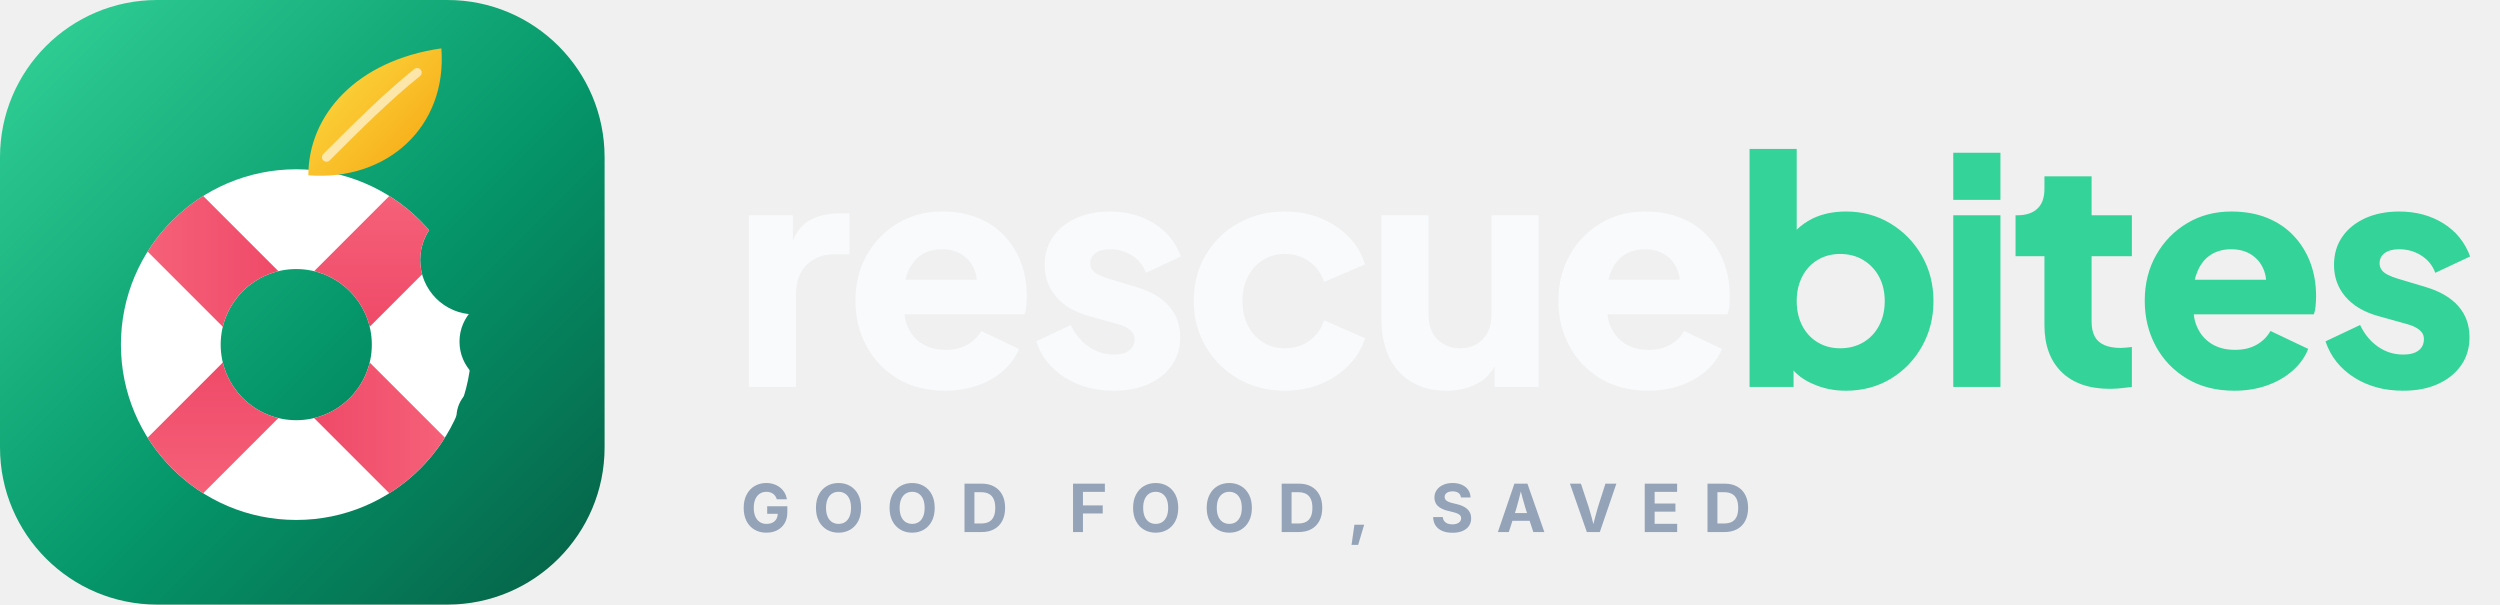
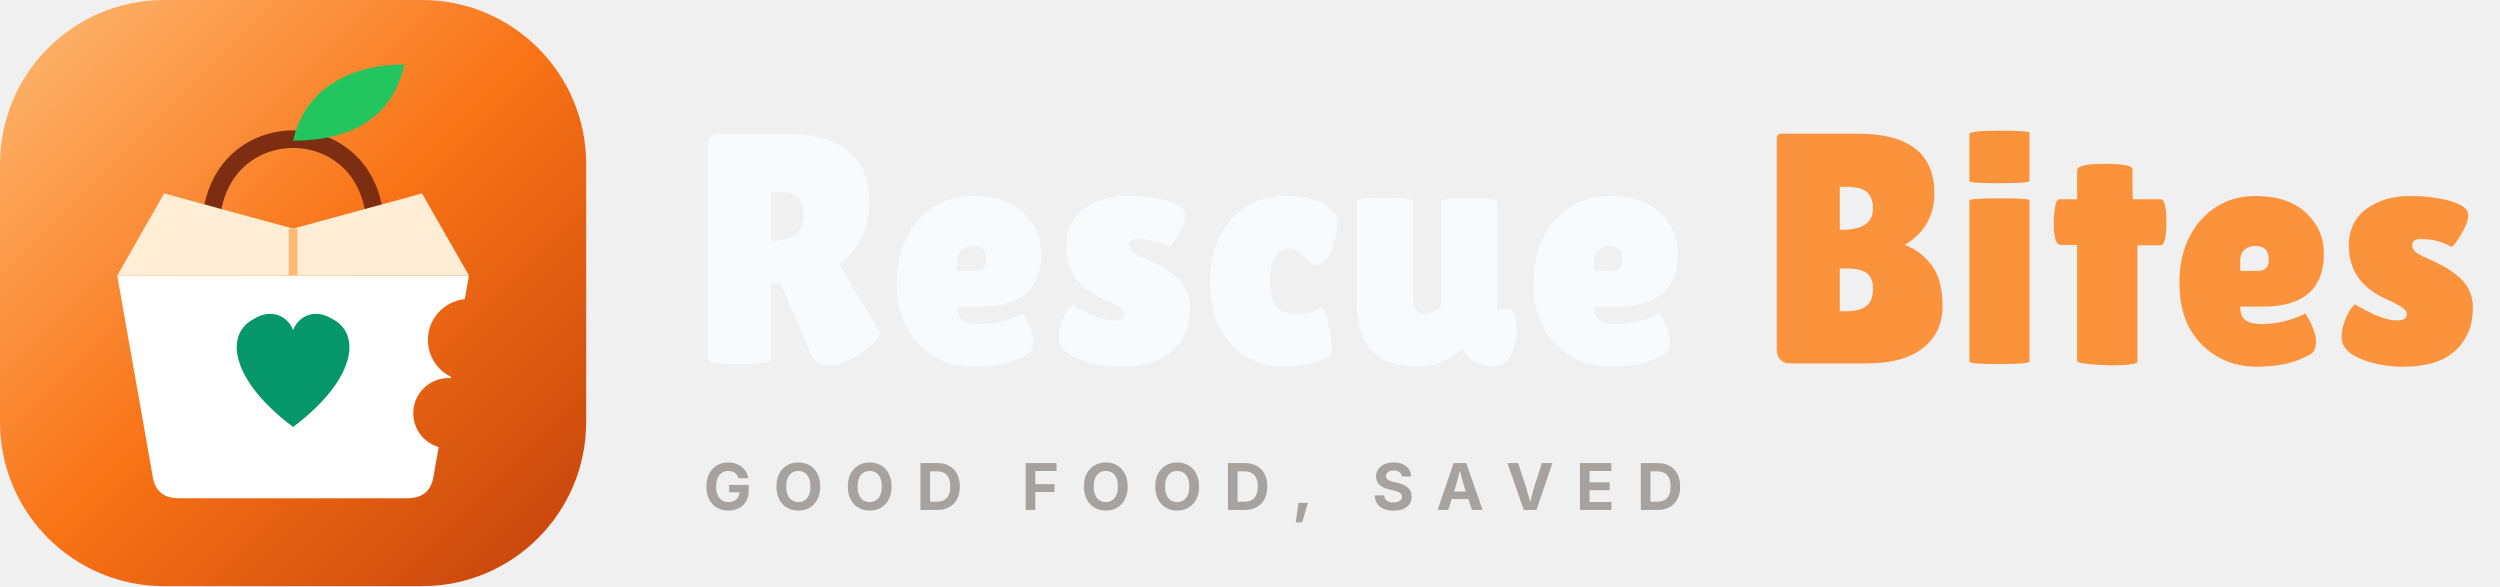
- <svg xmlns="http://www.w3.org/2000/svg" viewBox="0 0 827 200" role="img" aria-label="Rescue Bites">
+ <svg xmlns="http://www.w3.org/2000/svg" viewBox="0 0 853 200" role="img" aria-label="Rescue Bites">
  <defs>
-     <linearGradient id="d-tile" x1="0" y1="0" x2="200" y2="200" gradientUnits="userSpaceOnUse">
-       <stop offset="0" stop-color="#34D399" />
-       <stop offset=".55" stop-color="#059669" />
-       <stop offset="1" stop-color="#065F46" />
+     <linearGradient id="logodarksvg-tile" x1="0" y1="0" x2="200" y2="200" gradientUnits="userSpaceOnUse">
+       <stop offset="0" stop-color="#FDBA74" />
+       <stop offset=".5" stop-color="#F97316" />
+       <stop offset="1" stop-color="#C2410C" />
    </linearGradient>
-     <linearGradient id="d-leaf" x1="100" y1="16" x2="150" y2="62" gradientUnits="userSpaceOnUse">
-       <stop offset="0" stop-color="#FDE047" />
-       <stop offset="1" stop-color="#F59E0B" />
-     </linearGradient>
-     <linearGradient id="d-band" x1="40" y1="56" x2="156" y2="172" gradientUnits="userSpaceOnUse">
-       <stop offset="0" stop-color="#FB7185" />
-       <stop offset="1" stop-color="#E11D48" />
-     </linearGradient>
-     <mask id="d-ring" maskUnits="userSpaceOnUse" x="0" y="0" width="200" height="200">
-       <rect width="200" height="200" fill="#000" />
-       <circle cx="98" cy="114" r="58" fill="#fff" />
-       <circle cx="98" cy="114" r="25" fill="#000" />
-       <circle cx="157" cy="86" r="18" fill="#000" />
-       <circle cx="167" cy="113" r="15" fill="#000" />
-       <circle cx="162" cy="138" r="11" fill="#000" />
+     <mask id="logodarksvg-bite" maskUnits="userSpaceOnUse" x="0" y="0" width="200" height="200">
+       <rect width="200" height="200" fill="#fff" />
+       <circle cx="160" cy="116" r="14" fill="#000" />
+       <circle cx="153" cy="141" r="12" fill="#000" />
    </mask>
  </defs>
-   <rect width="200" height="200" rx="52" fill="url(#d-tile)" />
-   <g>
-     <rect width="200" height="200" fill="#fff" mask="url(#d-ring)" />
-     <g mask="url(#d-ring)">
-       <rect x="85" y="52" width="26" height="41" fill="url(#d-band)" transform="rotate(45 98 114)" />
-       <rect x="85" y="52" width="26" height="41" fill="url(#d-band)" transform="rotate(135 98 114)" />
-       <rect x="85" y="52" width="26" height="41" fill="url(#d-band)" transform="rotate(225 98 114)" />
-       <rect x="85" y="52" width="26" height="41" fill="url(#d-band)" transform="rotate(315 98 114)" />
+   <rect class="tile" width="200" height="200" rx="56" fill="url(#logodarksvg-tile)" />
+   <g class="mark">
+     <path class="handle" d="M72 76 C 74 38, 126 38, 128 76" fill="none" stroke="#7C2D12" stroke-width="6" stroke-linecap="round" />
+     <path class="leaf" d="M100 48 C 104 30, 120 22, 138 22 C 134 40, 120 48, 100 48 Z" fill="#22C55E" />
+     <g class="box" mask="url(#logodarksvg-bite)">
+       <path d="M40 94 L160 94 L148 162 Q147 170 139 170 L61 170 Q53 170 52 162 Z" fill="#fff" />
+       <path d="M40 94 L56 66 L100 78 L144 66 L160 94 Z" fill="#FFEDD5" />
+       <path d="M100 78 L100 94" stroke="#FDBA74" stroke-width="3" />
    </g>
-     <path d="M102 58 C 102 38, 118 20, 146 16 C 148 42, 128 60, 102 58 Z" fill="url(#d-leaf)" />
-     <path d="M108 52 C 118 42, 128 32, 138 24" fill="none" stroke="#fff" stroke-opacity=".6" stroke-width="3" stroke-linecap="round" />
+     <g transform="translate(-32 -18) scale(1.32)">
+       <path class="heart" d="M100 124 C 84 112, 82 100, 90 96 C 95 93, 99 96, 100 99 C 101 96, 105 93, 110 96 C 118 100, 116 112, 100 124 Z" fill="#059669" />
+     </g>
  </g>
-   <path d="M263.32 128L247.72 128L247.72 71.22L262.28 71.22L262.28 79.64Q264.15 75.06 267.48 73.09L267.48 73.09Q271.74 70.59 277.67 70.59L277.67 70.59L281 70.59L281 84.11L276.11 84.11Q270.39 84.11 266.86 87.60Q263.32 91.08 263.32 97.42L263.32 97.42L263.32 128ZM312.62 129.25L312.62 129.25Q303.57 129.25 296.91 125.24Q290.26 121.24 286.62 114.48Q282.98 107.72 282.98 99.50L282.98 99.50Q282.98 90.98 286.77 84.32Q290.57 77.66 297.02 73.82Q303.46 69.97 311.58 69.97L311.58 69.97Q318.34 69.97 323.54 72.10Q328.74 74.23 332.32 78.08Q335.91 81.93 337.78 86.97Q339.66 92.02 339.66 97.94L339.66 97.94Q339.66 99.61 339.50 101.22Q339.34 102.83 338.93 103.98L338.93 103.98L299.20 103.98Q299.41 106.16 300.24 108.03L300.24 108.03Q301.80 111.67 305.02 113.70Q308.25 115.73 312.82 115.73L312.82 115.73Q316.98 115.73 319.95 114.06Q322.91 112.40 324.58 109.49L324.58 109.49L337.06 115.42Q335.39 119.58 331.80 122.70Q328.22 125.82 323.33 127.53Q318.44 129.25 312.62 129.25ZM299.51 92.54L299.51 92.54L323.12 92.54Q323.02 91.18 322.60 89.94L322.60 89.94Q321.46 86.50 318.60 84.48Q315.74 82.45 311.58 82.45L311.58 82.45Q307.52 82.45 304.61 84.42Q301.70 86.40 300.24 90.25L300.24 90.25Q299.82 91.29 299.51 92.54ZM368.46 129.25L368.46 129.25Q359.10 129.25 352.19 124.83Q345.27 120.41 342.78 112.92L342.78 112.92L354.22 107.51Q356.40 112.09 360.14 114.69Q363.89 117.29 368.46 117.29L368.46 117.29Q371.79 117.29 373.56 115.94Q375.33 114.58 375.33 112.19L375.33 112.19Q375.33 110.94 374.70 110.06Q374.08 109.18 372.83 108.45Q371.58 107.72 369.71 107.20L369.71 107.20L360.04 104.50Q353.07 102.52 349.33 98.10Q345.58 93.68 345.58 87.65L345.58 87.65Q345.58 82.34 348.29 78.39Q350.99 74.44 355.88 72.20Q360.77 69.97 367.11 69.97L367.11 69.97Q375.43 69.97 381.72 73.87Q388.02 77.77 390.62 84.84L390.62 84.84L379.07 90.25Q377.82 86.71 374.55 84.58Q371.27 82.45 367.11 82.45L367.11 82.45Q364.10 82.45 362.38 83.70Q360.66 84.94 360.66 87.13L360.66 87.13Q360.66 88.27 361.29 89.21Q361.91 90.14 363.32 90.87Q364.72 91.60 366.80 92.22L366.80 92.22L375.85 94.93Q382.92 97.01 386.66 101.22Q390.41 105.43 390.41 111.57L390.41 111.57Q390.41 116.87 387.65 120.82Q384.90 124.78 380.01 127.01Q375.12 129.25 368.46 129.25ZM425.04 129.25L425.04 129.25Q416.51 129.25 409.70 125.35Q402.89 121.45 398.88 114.69Q394.88 107.93 394.88 99.50L394.88 99.50Q394.88 91.08 398.83 84.37Q402.78 77.66 409.65 73.82Q416.51 69.97 425.04 69.97L425.04 69.97Q431.38 69.97 436.79 72.15Q442.20 74.34 446.05 78.24Q449.90 82.14 451.56 87.44L451.56 87.44L438.04 93.26Q436.58 89 433.10 86.50Q429.62 84.01 425.04 84.01L425.04 84.01Q420.98 84.01 417.81 85.98Q414.64 87.96 412.82 91.50Q411 95.03 411 99.61L411 99.61Q411 104.18 412.82 107.72Q414.64 111.26 417.81 113.23Q420.98 115.21 425.04 115.21L425.04 115.21Q429.72 115.21 433.15 112.71Q436.58 110.22 438.04 105.95L438.04 105.95L451.56 111.88Q450 116.87 446.15 120.82Q442.30 124.78 436.90 127.01Q431.49 129.25 425.04 129.25ZM478.50 129.25L478.50 129.25Q471.63 129.25 466.80 126.28Q461.96 123.32 459.46 118.02Q456.97 112.71 456.97 105.64L456.97 105.64L456.97 71.22L472.57 71.22L472.57 104.39Q472.57 107.62 473.87 110.06Q475.17 112.50 477.56 113.86Q479.95 115.21 482.97 115.21L482.97 115.21Q486.09 115.21 488.43 113.86Q490.77 112.50 492.07 110.06Q493.37 107.62 493.37 104.39L493.37 104.39L493.37 71.22L508.97 71.22L508.97 128L494.41 128L494.41 121.14Q492.43 124.78 488.90 126.75L488.90 126.75Q484.42 129.25 478.50 129.25ZM545.16 129.25L545.16 129.25Q536.11 129.25 529.46 125.24Q522.80 121.24 519.16 114.48Q515.52 107.72 515.52 99.50L515.52 99.50Q515.52 90.98 519.32 84.32Q523.11 77.66 529.56 73.82Q536.01 69.97 544.12 69.97L544.12 69.97Q550.88 69.97 556.08 72.10Q561.28 74.23 564.87 78.08Q568.46 81.93 570.33 86.97Q572.20 92.02 572.20 97.94L572.20 97.94Q572.20 99.61 572.04 101.22Q571.89 102.83 571.47 103.98L571.47 103.98L531.74 103.98Q531.95 106.16 532.78 108.03L532.78 108.03Q534.34 111.67 537.57 113.70Q540.79 115.73 545.37 115.73L545.37 115.73Q549.53 115.73 552.49 114.06Q555.46 112.40 557.12 109.49L557.12 109.49L569.60 115.42Q567.94 119.58 564.35 122.70Q560.76 125.82 555.87 127.53Q550.98 129.25 545.16 129.25ZM532.06 92.54L532.06 92.54L555.66 92.54Q555.56 91.18 555.14 89.94L555.14 89.94Q554 86.50 551.14 84.48Q548.28 82.45 544.12 82.45L544.12 82.45Q540.06 82.45 537.15 84.42Q534.24 86.40 532.78 90.25L532.78 90.25Q532.37 91.29 532.06 92.54Z" fill="#F8FAFC" />
-   <path d="M610.58 129.25L610.58 129.25Q604.75 129.25 599.86 127.06L599.86 127.06Q596.02 125.50 593.31 122.59L593.31 122.59L593.31 128L578.75 128L578.75 49.27L594.35 49.27L594.35 76Q596.54 73.82 599.66 72.26L599.66 72.26Q604.44 69.97 610.68 69.97L610.68 69.97Q618.79 69.97 625.34 73.92Q631.90 77.87 635.74 84.58Q639.59 91.29 639.59 99.61L639.59 99.61Q639.59 107.82 635.80 114.58Q632.00 121.34 625.45 125.30Q618.90 129.25 610.58 129.25ZM608.70 115.21L608.70 115.21Q613.07 115.21 616.40 113.23Q619.73 111.26 621.60 107.72Q623.47 104.18 623.47 99.61Q623.47 95.03 621.60 91.55Q619.73 88.06 616.40 86.04Q613.07 84.01 608.70 84.01L608.70 84.01Q604.54 84.01 601.27 85.98Q597.99 87.96 596.17 91.50Q594.35 95.03 594.35 99.61Q594.35 104.18 596.17 107.72Q597.99 111.26 601.27 113.23Q604.54 115.21 608.70 115.21ZM661.74 128L646.14 128L646.14 71.22L661.74 71.22L661.74 128ZM661.74 66.12L646.14 66.12L646.14 50.52L661.74 50.52L661.74 66.12ZM697.94 128.62L697.94 128.62Q687.64 128.62 681.97 123.06Q676.30 117.50 676.30 107.51L676.30 107.51L676.30 84.74L666.74 84.74L666.74 71.22L667.26 71.22Q671.62 71.22 673.96 69.03Q676.30 66.85 676.30 62.48L676.30 62.48L676.30 58.32L691.90 58.32L691.90 71.22L705.22 71.22L705.22 84.74L691.90 84.74L691.90 106.47Q691.90 109.38 692.94 111.31Q693.98 113.23 696.17 114.17Q698.35 115.10 701.58 115.10L701.58 115.10Q702.30 115.10 703.24 115Q704.18 114.90 705.22 114.79L705.22 114.79L705.22 128Q703.66 128.21 701.68 128.42Q699.70 128.62 697.94 128.62ZM739.12 129.25L739.12 129.25Q730.07 129.25 723.42 125.24Q716.76 121.24 713.12 114.48Q709.48 107.72 709.48 99.50L709.48 99.50Q709.48 90.98 713.28 84.32Q717.07 77.66 723.52 73.82Q729.97 69.97 738.08 69.97L738.08 69.97Q744.84 69.97 750.04 72.10Q755.24 74.23 758.83 78.08Q762.42 81.93 764.29 86.97Q766.16 92.02 766.16 97.94L766.16 97.94Q766.16 99.61 766.00 101.22Q765.85 102.83 765.43 103.98L765.43 103.98L725.70 103.98Q725.91 106.16 726.74 108.03L726.74 108.03Q728.30 111.67 731.53 113.70Q734.75 115.73 739.33 115.73L739.33 115.73Q743.49 115.73 746.45 114.06Q749.42 112.40 751.08 109.49L751.08 109.49L763.56 115.42Q761.90 119.58 758.31 122.70Q754.72 125.82 749.83 127.53Q744.94 129.25 739.12 129.25ZM726.02 92.54L726.02 92.54L749.62 92.54Q749.52 91.18 749.10 89.94L749.10 89.94Q747.96 86.50 745.10 84.48Q742.24 82.45 738.08 82.45L738.08 82.45Q734.02 82.45 731.11 84.42Q728.20 86.40 726.74 90.25L726.74 90.25Q726.33 91.29 726.02 92.54ZM794.97 129.25L794.97 129.25Q785.61 129.25 778.69 124.83Q771.78 120.41 769.28 112.92L769.28 112.92L780.72 107.51Q782.90 112.09 786.65 114.69Q790.39 117.29 794.97 117.29L794.97 117.29Q798.30 117.29 800.06 115.94Q801.83 114.58 801.83 112.19L801.83 112.19Q801.83 110.94 801.21 110.06Q800.58 109.18 799.34 108.45Q798.09 107.72 796.22 107.20L796.22 107.20L786.54 104.50Q779.58 102.52 775.83 98.10Q772.09 93.68 772.09 87.65L772.09 87.65Q772.09 82.34 774.79 78.39Q777.50 74.44 782.38 72.20Q787.27 69.97 793.62 69.97L793.62 69.97Q801.94 69.97 808.23 73.87Q814.52 77.77 817.12 84.84L817.12 84.84L805.58 90.25Q804.33 86.71 801.05 84.58Q797.78 82.45 793.62 82.45L793.62 82.45Q790.60 82.45 788.88 83.70Q787.17 84.94 787.17 87.13L787.17 87.13Q787.17 88.27 787.79 89.21Q788.42 90.14 789.82 90.87Q791.22 91.60 793.30 92.22L793.30 92.22L802.35 94.93Q809.42 97.01 813.17 101.22Q816.91 105.43 816.91 111.57L816.91 111.57Q816.91 116.87 814.16 120.82Q811.40 124.78 806.51 127.01Q801.62 129.25 794.97 129.25Z" fill="#34D399" />
-   <path d="M253.54 176.21L253.54 176.21Q251.29 176.21 249.60 175.22Q247.91 174.23 246.96 172.39Q246.01 170.54 246.01 168.02L246.01 168.02Q246.01 165.42 247.00 163.58Q247.99 161.73 249.67 160.76Q251.36 159.78 253.46 159.78L253.46 159.78Q254.82 159.78 255.98 160.17Q257.15 160.56 258.06 161.28Q258.96 162.00 259.54 162.99Q260.11 163.97 260.29 165.16L260.29 165.16L256.96 165.16Q256.78 164.58 256.48 164.12Q256.17 163.67 255.74 163.35Q255.30 163.02 254.74 162.86Q254.18 162.69 253.52 162.69L253.52 162.69Q252.28 162.69 251.34 163.31Q250.39 163.93 249.87 165.11Q249.34 166.29 249.34 167.99Q249.34 169.68 249.86 170.87Q250.38 172.06 251.33 172.68Q252.27 173.30 253.56 173.30L253.56 173.30Q254.72 173.30 255.55 172.88Q256.38 172.47 256.83 171.68L256.83 171.68Q257.25 170.94 257.27 169.96L257.27 169.96L253.79 169.96L253.79 167.47L260.45 167.47L260.45 169.47Q260.45 171.57 259.56 173.08Q258.66 174.59 257.11 175.40Q255.55 176.21 253.54 176.21ZM277.39 176.21L277.39 176.21Q275.27 176.21 273.58 175.25Q271.89 174.28 270.90 172.44Q269.92 170.61 269.92 168.01L269.92 168.01Q269.92 165.40 270.90 163.56Q271.89 161.71 273.58 160.75Q275.27 159.78 277.39 159.78L277.39 159.78Q279.51 159.78 281.20 160.75Q282.89 161.71 283.87 163.56Q284.85 165.40 284.85 168.01L284.85 168.01Q284.85 170.61 283.87 172.44Q282.89 174.28 281.20 175.25Q279.51 176.21 277.39 176.21ZM277.39 173.30L277.39 173.30Q278.63 173.30 279.56 172.70Q280.49 172.09 281.01 170.90Q281.52 169.72 281.52 168.01L281.52 168.01Q281.52 166.28 281.01 165.09Q280.49 163.90 279.56 163.30Q278.63 162.69 277.39 162.69L277.39 162.69Q276.15 162.69 275.22 163.30Q274.28 163.92 273.77 165.10Q273.25 166.29 273.25 168.01L273.25 168.01Q273.25 169.72 273.77 170.90Q274.28 172.08 275.22 172.69Q276.15 173.30 277.39 173.30ZM301.74 176.21L301.74 176.21Q299.62 176.21 297.93 175.25Q296.24 174.28 295.25 172.44Q294.27 170.61 294.27 168.01L294.27 168.01Q294.27 165.40 295.25 163.56Q296.24 161.71 297.93 160.75Q299.62 159.78 301.74 159.78L301.74 159.78Q303.86 159.78 305.55 160.75Q307.24 161.71 308.22 163.56Q309.20 165.40 309.20 168.01L309.20 168.01Q309.20 170.61 308.22 172.44Q307.24 174.28 305.55 175.25Q303.86 176.21 301.74 176.21ZM301.74 173.30L301.74 173.30Q302.98 173.30 303.91 172.70Q304.84 172.09 305.36 170.90Q305.87 169.72 305.87 168.01L305.87 168.01Q305.87 166.28 305.36 165.09Q304.84 163.90 303.91 163.30Q302.98 162.69 301.74 162.69L301.74 162.69Q300.50 162.69 299.57 163.30Q298.63 163.92 298.12 165.10Q297.60 166.29 297.60 168.01L297.60 168.01Q297.60 169.72 298.12 170.90Q298.63 172.08 299.57 172.69Q300.50 173.30 301.74 173.30ZM324.69 176L324.69 176L319.06 176L319.06 159.99L324.75 159.99Q327.15 159.99 328.89 160.96Q330.62 161.92 331.56 163.71Q332.49 165.49 332.49 167.99L332.49 167.99Q332.49 170.49 331.56 172.28Q330.62 174.08 328.88 175.04Q327.13 176 324.69 176ZM322.34 162.82L322.34 173.17L324.53 173.17Q326.08 173.17 327.13 172.63Q328.17 172.08 328.70 170.93Q329.23 169.78 329.23 167.99L329.23 167.99Q329.23 166.20 328.69 165.06Q328.16 163.92 327.13 163.37Q326.09 162.82 324.55 162.82L324.55 162.82L322.34 162.82ZM358.24 176L354.96 176L354.96 159.99L365.49 159.99L365.49 162.71L358.24 162.71L358.24 167.18L364.78 167.18L364.78 169.86L358.24 169.86L358.24 176ZM382.30 176.21L382.30 176.21Q380.18 176.21 378.49 175.25Q376.80 174.28 375.82 172.44Q374.83 170.61 374.83 168.01L374.83 168.01Q374.83 165.40 375.82 163.56Q376.80 161.71 378.49 160.75Q380.18 159.78 382.30 159.78L382.30 159.78Q384.43 159.78 386.11 160.75Q387.80 161.71 388.78 163.56Q389.76 165.40 389.76 168.01L389.76 168.01Q389.76 170.61 388.78 172.44Q387.80 174.28 386.11 175.25Q384.43 176.21 382.30 176.21ZM382.30 173.30L382.30 173.30Q383.54 173.30 384.47 172.70Q385.40 172.09 385.92 170.90Q386.43 169.72 386.43 168.01L386.43 168.01Q386.43 166.28 385.92 165.09Q385.40 163.90 384.47 163.30Q383.54 162.69 382.30 162.69L382.30 162.69Q381.06 162.69 380.13 163.30Q379.19 163.92 378.68 165.10Q378.16 166.29 378.16 168.01L378.16 168.01Q378.16 169.72 378.68 170.90Q379.19 172.08 380.13 172.69Q381.06 173.30 382.30 173.30ZM406.65 176.21L406.65 176.21Q404.53 176.21 402.84 175.25Q401.15 174.28 400.17 172.44Q399.18 170.61 399.18 168.01L399.18 168.01Q399.18 165.40 400.17 163.56Q401.15 161.71 402.84 160.75Q404.53 159.78 406.65 159.78L406.65 159.78Q408.78 159.78 410.46 160.75Q412.15 161.71 413.13 163.56Q414.12 165.40 414.12 168.01L414.12 168.01Q414.12 170.61 413.13 172.44Q412.15 174.28 410.46 175.25Q408.78 176.21 406.65 176.21ZM406.65 173.30L406.65 173.30Q407.90 173.30 408.82 172.70Q409.75 172.09 410.27 170.90Q410.79 169.72 410.79 168.01L410.79 168.01Q410.79 166.28 410.27 165.09Q409.75 163.90 408.82 163.30Q407.90 162.69 406.65 162.69L406.65 162.69Q405.41 162.69 404.48 163.30Q403.55 163.92 403.03 165.10Q402.51 166.29 402.51 168.01L402.51 168.01Q402.51 169.72 403.03 170.90Q403.55 172.08 404.48 172.69Q405.41 173.30 406.65 173.30ZM429.60 176L429.60 176L423.98 176L423.98 159.99L429.66 159.99Q432.06 159.99 433.80 160.96Q435.53 161.92 436.47 163.71Q437.40 165.49 437.40 167.99L437.40 167.99Q437.40 170.49 436.47 172.28Q435.53 174.08 433.79 175.04Q432.04 176 429.60 176ZM427.25 162.82L427.25 173.17L429.44 173.17Q430.99 173.17 432.04 172.63Q433.08 172.08 433.61 170.93Q434.14 169.78 434.14 167.99L434.14 167.99Q434.14 166.20 433.61 165.06Q433.07 163.92 432.04 163.37Q431.00 162.82 429.46 162.82L429.46 162.82L427.25 162.82ZM449.28 180.24L447.09 180.24L448.04 173.58L451.26 173.58L449.28 180.24ZM480.49 176.24L480.49 176.24Q478.56 176.24 477.14 175.65Q475.72 175.05 474.92 173.89Q474.13 172.73 474.08 171.04L474.08 171.04L477.27 171.04Q477.34 171.84 477.76 172.39Q478.18 172.93 478.87 173.20Q479.57 173.46 480.45 173.46L480.45 173.46Q481.33 173.46 481.98 173.21Q482.63 172.96 483.00 172.50Q483.36 172.04 483.36 171.42L483.36 171.42Q483.36 170.88 483.04 170.51Q482.71 170.13 482.10 169.87Q481.48 169.60 480.60 169.39L480.60 169.39L478.84 168.95Q476.81 168.46 475.66 167.40Q474.51 166.34 474.51 164.60L474.51 164.60Q474.51 163.15 475.29 162.07Q476.07 160.98 477.43 160.38Q478.79 159.78 480.53 159.78L480.53 159.78Q482.30 159.78 483.62 160.39Q484.94 160.99 485.69 162.07Q486.43 163.15 486.45 164.56L486.45 164.56L483.28 164.56Q483.19 163.59 482.46 163.07Q481.72 162.54 480.50 162.54L480.50 162.54Q479.67 162.54 479.08 162.78Q478.49 163.01 478.18 163.43Q477.88 163.85 477.88 164.39L477.88 164.39Q477.88 164.98 478.23 165.37Q478.58 165.76 479.18 166.00Q479.77 166.25 480.43 166.41L480.43 166.41L481.88 166.76Q482.89 166.99 483.76 167.37Q484.63 167.76 485.29 168.32Q485.94 168.89 486.30 169.66Q486.66 170.44 486.66 171.45L486.66 171.45Q486.66 172.90 485.93 173.98Q485.20 175.05 483.82 175.65Q482.43 176.24 480.49 176.24ZM499.12 176L495.50 176L500.97 159.99L505.27 159.99L510.87 176L507.23 176L506.00 172.28L500.31 172.28L499.12 176ZM501.13 169.72L505.15 169.72L504.67 168.28Q504.20 166.78 503.73 165L503.73 165Q503.42 163.85 503.09 162.57L503.09 162.57Q502.76 163.87 502.48 165.02L502.48 165.02Q502.03 166.82 501.59 168.28L501.59 168.28L501.13 169.72ZM529.22 176L524.93 176L519.33 159.99L522.97 159.99L525.53 167.72Q525.99 169.18 526.46 170.93L526.46 170.93Q526.77 172.08 527.09 173.37L527.09 173.37Q527.43 172.07 527.72 170.92L527.72 170.92Q528.17 169.18 528.61 167.72L528.61 167.72L531.08 159.99L534.70 159.99L529.22 176ZM554.81 176L544.08 176L544.08 159.99L554.79 159.99L554.79 162.71L547.35 162.71L547.35 166.58L554.23 166.58L554.23 169.25L547.35 169.25L547.35 173.28L554.81 173.28L554.81 176ZM570.47 176L570.47 176L564.84 176L564.84 159.99L570.52 159.99Q572.93 159.99 574.66 160.96Q576.40 161.92 577.33 163.71Q578.27 165.49 578.27 167.99L578.27 167.99Q578.27 170.49 577.33 172.28Q576.40 174.08 574.65 175.04Q572.91 176 570.47 176ZM568.12 162.82L568.12 173.17L570.31 173.17Q571.85 173.17 572.90 172.63Q573.95 172.08 574.47 170.93Q575.00 169.78 575.00 167.99L575.00 167.99Q575.00 166.20 574.47 165.06Q573.94 163.92 572.90 163.37Q571.86 162.82 570.33 162.82L570.33 162.82L568.12 162.82Z" fill="#94A3B8" />
+   <path class="word1" d="M262.99 97.01L262.99 122.43Q262.99 124.22 252.35 124.22L252.35 124.22Q241.60 124.22 241.60 122.54L241.60 122.54L241.60 49.52Q241.60 45.60 245.74 45.60L245.74 45.60L267.14 45.60Q296.59 45.60 296.59 68.56L296.59 68.56Q296.59 75.50 293.90 81.16Q291.22 86.82 286.29 90.18L286.29 90.18L300.40 113.70Q299.50 116.38 294.58 119.86L294.58 119.86Q287.86 124.67 283.49 124.67Q279.12 124.67 276.99 121.54L276.99 121.54L266.46 97.01L262.99 97.01ZM265.34 65.42L262.99 65.42L262.99 82.22L263.55 82.22Q274.19 82.22 274.19 73.38L274.19 73.38Q274.19 69.34 272.12 67.38Q270.05 65.42 265.34 65.42L265.34 65.42ZM350.46 120.98L350.46 120.98Q343.40 125.12 332.31 125.12Q321.22 125.12 313.61 117.56Q305.99 110 305.99 96.62Q305.99 83.23 313.33 75.06Q320.66 66.88 331.86 66.88Q343.06 66.88 349.17 72.59Q355.27 78.30 355.27 86.48L355.27 86.48Q355.27 104.62 334.44 104.62L334.44 104.62L326.71 104.62Q326.71 107.98 328.56 109.27Q330.41 110.56 333.99 110.56L333.99 110.56Q341.83 110.56 348.89 106.98L348.89 106.98Q349 106.86 349.90 108.54L349.90 108.54Q352.58 113.36 352.58 116.66Q352.58 119.97 350.46 120.98ZM336.46 88.61L336.46 88.61Q336.46 83.90 331.86 83.90L331.86 83.90Q329.74 83.90 328.22 85.19Q326.71 86.48 326.71 88.94L326.71 88.94L326.71 92.42L332.76 92.42Q336.46 92.42 336.46 88.61ZM365.90 103.84L365.90 103.84Q374.98 109.33 380.24 109.33L380.24 109.33Q383.60 109.33 383.60 106.98L383.60 106.98Q383.60 105.30 377.78 102.61L377.78 102.61Q363.78 96.90 363.78 83.90L363.78 83.90Q363.78 75.62 369.82 71.25Q375.87 66.88 384.33 66.88Q392.78 66.88 398.66 68.67Q404.54 70.46 404.54 73.38L404.54 73.38Q404.54 75.84 402.14 79.87Q399.73 83.90 398.83 84.24L398.83 84.24Q394.02 81.55 388.42 81.55L388.42 81.55Q385.39 81.55 385.39 83.68L385.39 83.68Q385.39 85.02 386.57 85.98Q387.74 86.93 390.88 88.33Q394.02 89.73 396.09 90.85Q398.16 91.97 400.74 93.98L400.74 93.98Q406.11 98.24 406.11 105.07L406.11 105.07Q406.11 114.03 400.18 119.58Q394.24 125.12 382.26 125.12L382.26 125.12Q374.30 125.12 367.81 122.43Q361.31 119.74 361.31 115.04L361.31 115.04Q361.31 111.90 362.82 108.43Q364.34 104.96 365.90 103.84ZM433.32 96.22L433.32 96.22Q433.32 107.20 441.61 107.20L441.61 107.20Q446.98 107.20 450.57 105.07L450.57 105.07Q452.25 105.07 453.31 110.84Q454.38 116.61 454.38 118.68Q454.38 120.75 453.82 121.42L453.82 121.42Q447.88 125.12 437.58 125.12Q427.27 125.12 420.05 117.45Q412.82 109.78 412.82 96.50Q412.82 83.23 419.94 75.06Q427.05 66.88 438.86 66.88Q450.68 66.88 455.27 72.59L455.27 72.59Q456.28 73.82 456.28 76.23Q456.28 78.64 455.38 82.11L455.38 82.11Q453.37 89.28 450.12 90.40L450.12 90.40Q449.67 90.51 448.83 90.51Q447.99 90.51 446.76 89.17L446.76 89.17Q442.39 84.80 439.76 84.80Q437.13 84.80 435.22 87.49Q433.32 90.18 433.32 96.22ZM462.88 101.71L462.88 68.67Q462.88 67.44 472.51 67.44Q482.14 67.44 482.14 68.67L482.14 68.67L482.14 101.38Q482.14 106.98 485.73 106.98L485.73 106.98Q488.42 106.98 491.78 104.62L491.78 104.62L491.78 68.67Q491.78 67.55 501.30 67.55Q510.82 67.55 510.82 68.67L510.82 68.67L510.82 105.41L513.73 105.41Q517.54 105.41 517.54 112.69L517.54 112.69Q517.54 116.38 515.97 120.19L515.97 120.19Q513.73 125.12 509.92 125.12L509.92 125.12Q502.42 125.12 498.83 118.96L498.83 118.96L498.72 119.07Q491.89 125.12 484.05 125.12L484.05 125.12Q473.18 125.12 468.03 119.69Q462.88 114.26 462.88 101.71L462.88 101.71ZM567.70 120.98L567.70 120.98Q560.65 125.12 549.56 125.12Q538.47 125.12 530.86 117.56Q523.24 110 523.24 96.62Q523.24 83.23 530.58 75.06Q537.91 66.88 549.11 66.88Q560.31 66.88 566.42 72.59Q572.52 78.30 572.52 86.48L572.52 86.48Q572.52 104.62 551.69 104.62L551.69 104.62L543.96 104.62Q543.96 107.98 545.81 109.27Q547.66 110.56 551.24 110.56L551.24 110.56Q559.08 110.56 566.14 106.98L566.14 106.98Q566.25 106.86 567.14 108.54L567.14 108.54Q569.83 113.36 569.83 116.66Q569.83 119.97 567.70 120.98ZM553.70 88.61L553.70 88.61Q553.70 83.90 549.11 83.90L549.11 83.90Q546.98 83.90 545.47 85.19Q543.96 86.48 543.96 88.94L543.96 88.94L543.96 92.42L550.01 92.42Q553.70 92.42 553.70 88.61Z" fill="#F8FAFC" />
+   <path class="word2" d="M659.99 65.87L659.99 65.87Q659.99 77.52 649.91 83.57L649.91 83.57Q655.40 85.58 659.10 90.51Q662.79 95.44 662.79 104.46Q662.79 113.47 656.13 118.74Q649.46 124 637.03 124L637.03 124L610.60 124Q608.70 124 607.46 122.71Q606.23 121.42 606.23 119.30L606.23 119.30L606.23 47.62Q606.23 46.38 606.62 45.99Q607.02 45.60 608.25 45.60L608.25 45.60L633.78 45.60Q659.99 45.60 659.99 65.87ZM630.09 63.74L627.74 63.74L627.74 78.42L628.30 78.42Q639.05 78.42 639.05 71.25L639.05 71.25Q639.05 67.33 636.98 65.54Q634.90 63.74 630.09 63.74L630.09 63.74ZM630.09 91.63L627.74 91.63L627.74 106.19L629.75 106.19Q634.57 106.19 636.81 104.40Q639.05 102.61 639.05 98.69Q639.05 94.77 636.98 93.20Q634.90 91.63 630.09 91.63L630.09 91.63ZM692.46 68.34L692.46 123.33Q692.46 124.22 682.22 124.22Q671.97 124.22 671.97 123.44L671.97 123.44L671.97 68.45Q671.97 67.66 682.22 67.66Q692.46 67.66 692.46 68.34L692.46 68.34ZM692.46 45.26L692.46 61.73Q692.46 62.51 682.22 62.51Q671.97 62.51 671.97 61.84L671.97 61.84L671.97 45.71Q671.97 44.59 682.22 44.59Q692.46 44.59 692.46 45.26L692.46 45.26ZM729.30 83.68L729.30 123.33Q729.30 124.67 719.90 124.67L719.90 124.67Q708.70 124.22 708.70 123.22L708.70 123.22L708.70 83.57L702.98 83.57Q700.74 83.57 700.74 75.84L700.74 75.84Q700.74 73.82 701.14 70.91Q701.53 68 702.76 68L702.76 68L708.70 68L708.70 58.14Q708.70 55.90 718.16 55.90Q727.62 55.90 727.62 57.70L727.62 57.70L727.62 64.86L727.74 68L737.26 68Q739.16 68 739.16 75.84Q739.16 83.68 737.26 83.68L737.26 83.68L729.30 83.68ZM788.10 120.98L788.10 120.98Q781.04 125.12 769.95 125.12Q758.86 125.12 751.25 117.56Q743.63 110 743.63 96.62Q743.63 83.23 750.97 75.06Q758.30 66.88 769.50 66.88Q780.70 66.88 786.81 72.59Q792.91 78.30 792.91 86.48L792.91 86.48Q792.91 104.62 772.08 104.62L772.08 104.62L764.35 104.62Q764.35 107.98 766.20 109.27Q768.05 110.56 771.63 110.56L771.63 110.56Q779.47 110.56 786.53 106.98L786.53 106.98Q786.64 106.86 787.54 108.54L787.54 108.54Q790.22 113.36 790.22 116.66Q790.22 119.97 788.10 120.98ZM774.10 88.61L774.10 88.61Q774.10 83.90 769.50 83.90L769.50 83.90Q767.38 83.90 765.86 85.19Q764.35 86.48 764.35 88.94L764.35 88.94L764.35 92.42L770.40 92.42Q774.10 92.42 774.10 88.61ZM803.54 103.84L803.54 103.84Q812.62 109.33 817.88 109.33L817.88 109.33Q821.24 109.33 821.24 106.98L821.24 106.98Q821.24 105.30 815.42 102.61L815.42 102.61Q801.42 96.90 801.42 83.90L801.42 83.90Q801.42 75.62 807.46 71.25Q813.51 66.88 821.97 66.88Q830.42 66.88 836.30 68.67Q842.18 70.46 842.18 73.38L842.18 73.38Q842.18 75.84 839.78 79.87Q837.37 83.90 836.47 84.24L836.47 84.24Q831.66 81.55 826.06 81.55L826.06 81.55Q823.03 81.55 823.03 83.68L823.03 83.68Q823.03 85.02 824.21 85.98Q825.38 86.93 828.52 88.33Q831.66 89.73 833.73 90.85Q835.80 91.97 838.38 93.98L838.38 93.98Q843.75 98.24 843.75 105.07L843.75 105.07Q843.75 114.03 837.82 119.58Q831.88 125.12 819.90 125.12L819.90 125.12Q811.94 125.12 805.45 122.43Q798.95 119.74 798.95 115.04L798.95 115.04Q798.95 111.90 800.46 108.43Q801.98 104.96 803.54 103.84Z" fill="#FB923C" />
+   <path class="tagline" d="M248.54 174.21L248.54 174.21Q246.29 174.21 244.60 173.22Q242.91 172.23 241.96 170.39Q241.01 168.54 241.01 166.02L241.01 166.02Q241.01 163.42 242.00 161.58Q242.99 159.73 244.67 158.76Q246.36 157.78 248.46 157.78L248.46 157.78Q249.82 157.78 250.98 158.17Q252.15 158.56 253.06 159.28Q253.96 160.00 254.54 160.99Q255.11 161.97 255.29 163.16L255.29 163.16L251.96 163.16Q251.78 162.58 251.48 162.12Q251.17 161.67 250.74 161.35Q250.30 161.02 249.74 160.86Q249.18 160.69 248.52 160.69L248.52 160.69Q247.28 160.69 246.34 161.31Q245.39 161.93 244.87 163.11Q244.34 164.29 244.34 165.99Q244.34 167.68 244.86 168.87Q245.38 170.06 246.33 170.68Q247.27 171.30 248.56 171.30L248.56 171.30Q249.72 171.30 250.55 170.88Q251.38 170.47 251.83 169.68L251.83 169.68Q252.25 168.94 252.27 167.96L252.27 167.96L248.79 167.96L248.79 165.47L255.45 165.47L255.45 167.47Q255.45 169.57 254.56 171.08Q253.66 172.59 252.11 173.40Q250.55 174.21 248.54 174.21ZM272.39 174.21L272.39 174.21Q270.27 174.21 268.58 173.25Q266.89 172.28 265.90 170.44Q264.92 168.61 264.92 166.01L264.92 166.01Q264.92 163.40 265.90 161.56Q266.89 159.71 268.58 158.75Q270.27 157.78 272.39 157.78L272.39 157.78Q274.51 157.78 276.20 158.75Q277.89 159.71 278.87 161.56Q279.85 163.40 279.85 166.01L279.85 166.01Q279.85 168.61 278.87 170.44Q277.89 172.28 276.20 173.25Q274.51 174.21 272.39 174.21ZM272.39 171.30L272.39 171.30Q273.63 171.30 274.56 170.70Q275.49 170.09 276.01 168.90Q276.52 167.72 276.52 166.01L276.52 166.01Q276.52 164.28 276.01 163.09Q275.49 161.90 274.56 161.30Q273.63 160.69 272.39 160.69L272.39 160.69Q271.15 160.69 270.22 161.30Q269.28 161.92 268.77 163.10Q268.25 164.29 268.25 166.01L268.25 166.01Q268.25 167.72 268.77 168.90Q269.28 170.08 270.22 170.69Q271.15 171.30 272.39 171.30ZM296.74 174.21L296.74 174.21Q294.62 174.21 292.93 173.25Q291.24 172.28 290.25 170.44Q289.27 168.61 289.27 166.01L289.27 166.01Q289.27 163.40 290.25 161.56Q291.24 159.71 292.93 158.75Q294.62 157.78 296.74 157.78L296.74 157.78Q298.86 157.78 300.55 158.75Q302.24 159.71 303.22 161.56Q304.20 163.40 304.20 166.01L304.20 166.01Q304.20 168.61 303.22 170.44Q302.24 172.28 300.55 173.25Q298.86 174.21 296.74 174.21ZM296.74 171.30L296.74 171.30Q297.98 171.30 298.91 170.70Q299.84 170.09 300.36 168.90Q300.87 167.72 300.87 166.01L300.87 166.01Q300.87 164.28 300.36 163.09Q299.84 161.90 298.91 161.30Q297.98 160.69 296.74 160.69L296.74 160.69Q295.50 160.69 294.57 161.30Q293.63 161.92 293.12 163.10Q292.60 164.29 292.60 166.01L292.60 166.01Q292.60 167.72 293.12 168.90Q293.63 170.08 294.57 170.69Q295.50 171.30 296.74 171.30ZM319.69 174L319.69 174L314.06 174L314.06 157.99L319.75 157.99Q322.15 157.99 323.89 158.96Q325.62 159.92 326.56 161.71Q327.49 163.49 327.49 165.99L327.49 165.99Q327.49 168.49 326.56 170.28Q325.62 172.08 323.88 173.04Q322.13 174 319.69 174ZM317.34 160.82L317.34 171.17L319.53 171.17Q321.08 171.17 322.13 170.63Q323.17 170.08 323.70 168.93Q324.23 167.78 324.23 165.99L324.23 165.99Q324.23 164.20 323.69 163.06Q323.16 161.92 322.13 161.37Q321.09 160.82 319.55 160.82L319.55 160.82L317.34 160.82ZM353.24 174L349.96 174L349.96 157.99L360.49 157.99L360.49 160.71L353.24 160.71L353.24 165.18L359.78 165.18L359.78 167.86L353.24 167.86L353.24 174ZM377.30 174.21L377.30 174.21Q375.18 174.21 373.49 173.25Q371.80 172.28 370.82 170.44Q369.83 168.61 369.83 166.01L369.83 166.01Q369.83 163.40 370.82 161.56Q371.80 159.71 373.49 158.75Q375.18 157.78 377.30 157.78L377.30 157.78Q379.43 157.78 381.11 158.75Q382.80 159.71 383.78 161.56Q384.76 163.40 384.76 166.01L384.76 166.01Q384.76 168.61 383.78 170.44Q382.80 172.28 381.11 173.25Q379.43 174.21 377.30 174.21ZM377.30 171.30L377.30 171.30Q378.54 171.30 379.47 170.70Q380.40 170.09 380.92 168.90Q381.43 167.72 381.43 166.01L381.43 166.01Q381.43 164.28 380.92 163.09Q380.40 161.90 379.47 161.30Q378.54 160.69 377.30 160.69L377.30 160.69Q376.06 160.69 375.13 161.30Q374.19 161.92 373.68 163.10Q373.16 164.29 373.16 166.01L373.16 166.01Q373.16 167.72 373.68 168.90Q374.19 170.08 375.13 170.69Q376.06 171.30 377.30 171.30ZM401.65 174.21L401.65 174.21Q399.53 174.21 397.84 173.25Q396.15 172.28 395.17 170.44Q394.18 168.61 394.18 166.01L394.18 166.01Q394.18 163.40 395.17 161.56Q396.15 159.71 397.84 158.75Q399.53 157.78 401.65 157.78L401.65 157.78Q403.78 157.78 405.46 158.75Q407.15 159.71 408.13 161.56Q409.12 163.40 409.12 166.01L409.12 166.01Q409.12 168.61 408.13 170.44Q407.15 172.28 405.46 173.25Q403.78 174.21 401.65 174.21ZM401.65 171.30L401.65 171.30Q402.90 171.30 403.82 170.70Q404.75 170.09 405.27 168.90Q405.79 167.72 405.79 166.01L405.79 166.01Q405.79 164.28 405.27 163.09Q404.75 161.90 403.82 161.30Q402.90 160.69 401.65 160.69L401.65 160.69Q400.41 160.69 399.48 161.30Q398.55 161.92 398.03 163.10Q397.51 164.29 397.51 166.01L397.51 166.01Q397.51 167.72 398.03 168.90Q398.55 170.08 399.48 170.69Q400.41 171.30 401.65 171.30ZM424.60 174L424.60 174L418.98 174L418.98 157.99L424.66 157.99Q427.06 157.99 428.80 158.96Q430.53 159.92 431.47 161.71Q432.40 163.49 432.40 165.99L432.40 165.99Q432.40 168.49 431.47 170.28Q430.53 172.08 428.79 173.04Q427.04 174 424.60 174ZM422.25 160.82L422.25 171.17L424.44 171.17Q425.99 171.17 427.04 170.63Q428.08 170.08 428.61 168.93Q429.14 167.78 429.14 165.99L429.14 165.99Q429.14 164.20 428.61 163.06Q428.07 161.92 427.04 161.37Q426.00 160.82 424.46 160.82L424.46 160.82L422.25 160.82ZM444.28 178.24L442.09 178.24L443.04 171.58L446.26 171.58L444.28 178.24ZM475.49 174.24L475.49 174.24Q473.56 174.24 472.14 173.65Q470.72 173.05 469.92 171.89Q469.13 170.73 469.08 169.04L469.08 169.04L472.27 169.04Q472.34 169.84 472.76 170.39Q473.18 170.93 473.87 171.20Q474.57 171.46 475.45 171.46L475.45 171.46Q476.33 171.46 476.98 171.21Q477.63 170.96 478.00 170.50Q478.36 170.04 478.36 169.42L478.36 169.42Q478.36 168.88 478.04 168.51Q477.71 168.13 477.10 167.87Q476.48 167.60 475.60 167.39L475.60 167.39L473.84 166.95Q471.81 166.46 470.66 165.40Q469.51 164.34 469.51 162.60L469.51 162.60Q469.51 161.15 470.29 160.07Q471.07 158.98 472.43 158.38Q473.79 157.78 475.53 157.78L475.53 157.78Q477.30 157.78 478.62 158.39Q479.94 158.99 480.69 160.07Q481.43 161.15 481.45 162.56L481.45 162.56L478.28 162.56Q478.19 161.59 477.46 161.07Q476.72 160.54 475.50 160.54L475.50 160.54Q474.67 160.54 474.08 160.78Q473.49 161.01 473.18 161.43Q472.88 161.85 472.88 162.39L472.88 162.39Q472.88 162.98 473.23 163.37Q473.58 163.76 474.18 164.00Q474.77 164.25 475.43 164.41L475.43 164.41L476.88 164.76Q477.89 164.99 478.76 165.37Q479.63 165.76 480.29 166.32Q480.94 166.89 481.30 167.66Q481.66 168.44 481.66 169.45L481.66 169.45Q481.66 170.90 480.93 171.98Q480.20 173.05 478.82 173.65Q477.43 174.24 475.49 174.24ZM494.12 174L490.50 174L495.97 157.99L500.27 157.99L505.87 174L502.23 174L501.00 170.28L495.31 170.28L494.12 174ZM496.13 167.72L500.15 167.72L499.67 166.28Q499.20 164.78 498.73 163L498.73 163Q498.42 161.85 498.09 160.57L498.09 160.57Q497.76 161.87 497.48 163.02L497.48 163.02Q497.03 164.82 496.59 166.28L496.59 166.28L496.13 167.72ZM524.22 174L519.93 174L514.33 157.99L517.97 157.99L520.53 165.72Q520.99 167.18 521.46 168.93L521.46 168.93Q521.77 170.08 522.09 171.37L522.09 171.37Q522.43 170.07 522.72 168.92L522.72 168.92Q523.17 167.18 523.61 165.72L523.61 165.72L526.08 157.99L529.70 157.99L524.22 174ZM549.81 174L539.08 174L539.08 157.99L549.79 157.99L549.79 160.71L542.35 160.71L542.35 164.58L549.23 164.58L549.23 167.25L542.35 167.25L542.35 171.28L549.81 171.28L549.81 174ZM565.47 174L565.47 174L559.84 174L559.84 157.99L565.52 157.99Q567.93 157.99 569.66 158.96Q571.40 159.92 572.33 161.71Q573.27 163.49 573.27 165.99L573.27 165.99Q573.27 168.49 572.33 170.28Q571.40 172.08 569.65 173.04Q567.91 174 565.47 174ZM563.12 160.82L563.12 171.17L565.31 171.17Q566.85 171.17 567.90 170.63Q568.95 170.08 569.47 168.93Q570.00 167.78 570.00 165.99L570.00 165.99Q570.00 164.20 569.47 163.06Q568.94 161.92 567.90 161.37Q566.86 160.82 565.33 160.82L565.33 160.82L563.12 160.82Z" fill="#A8A29E" />
</svg>
